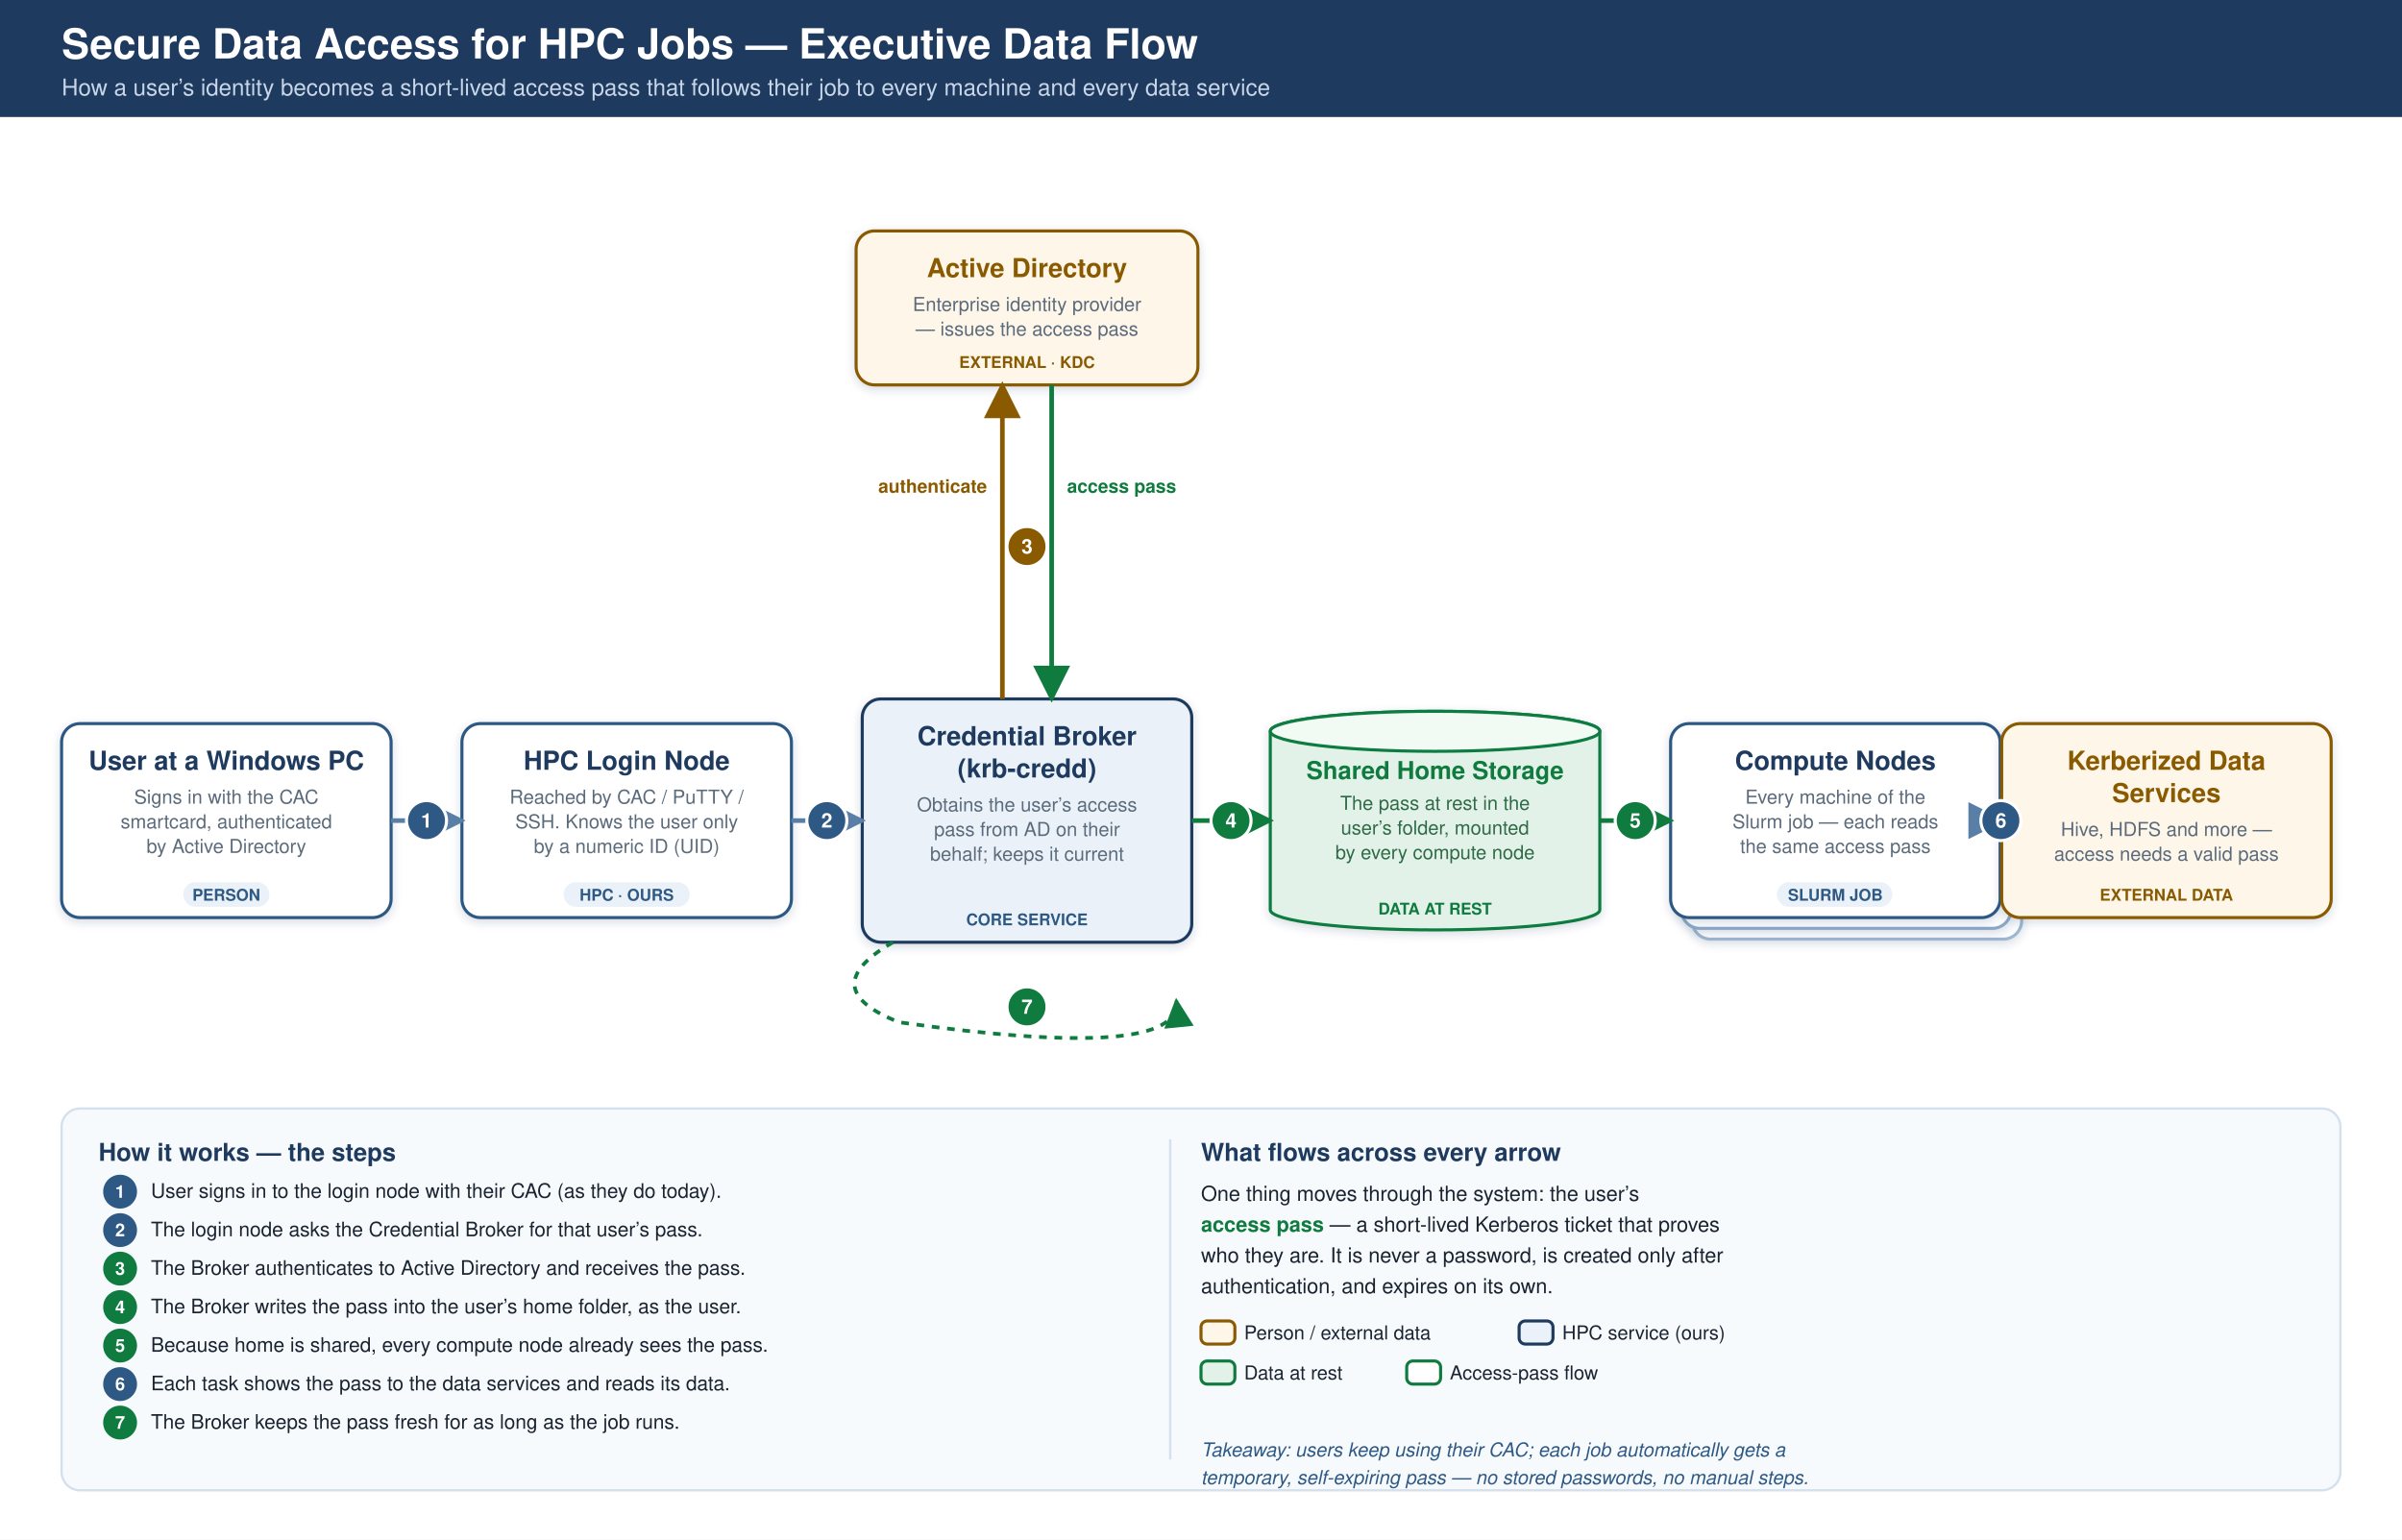
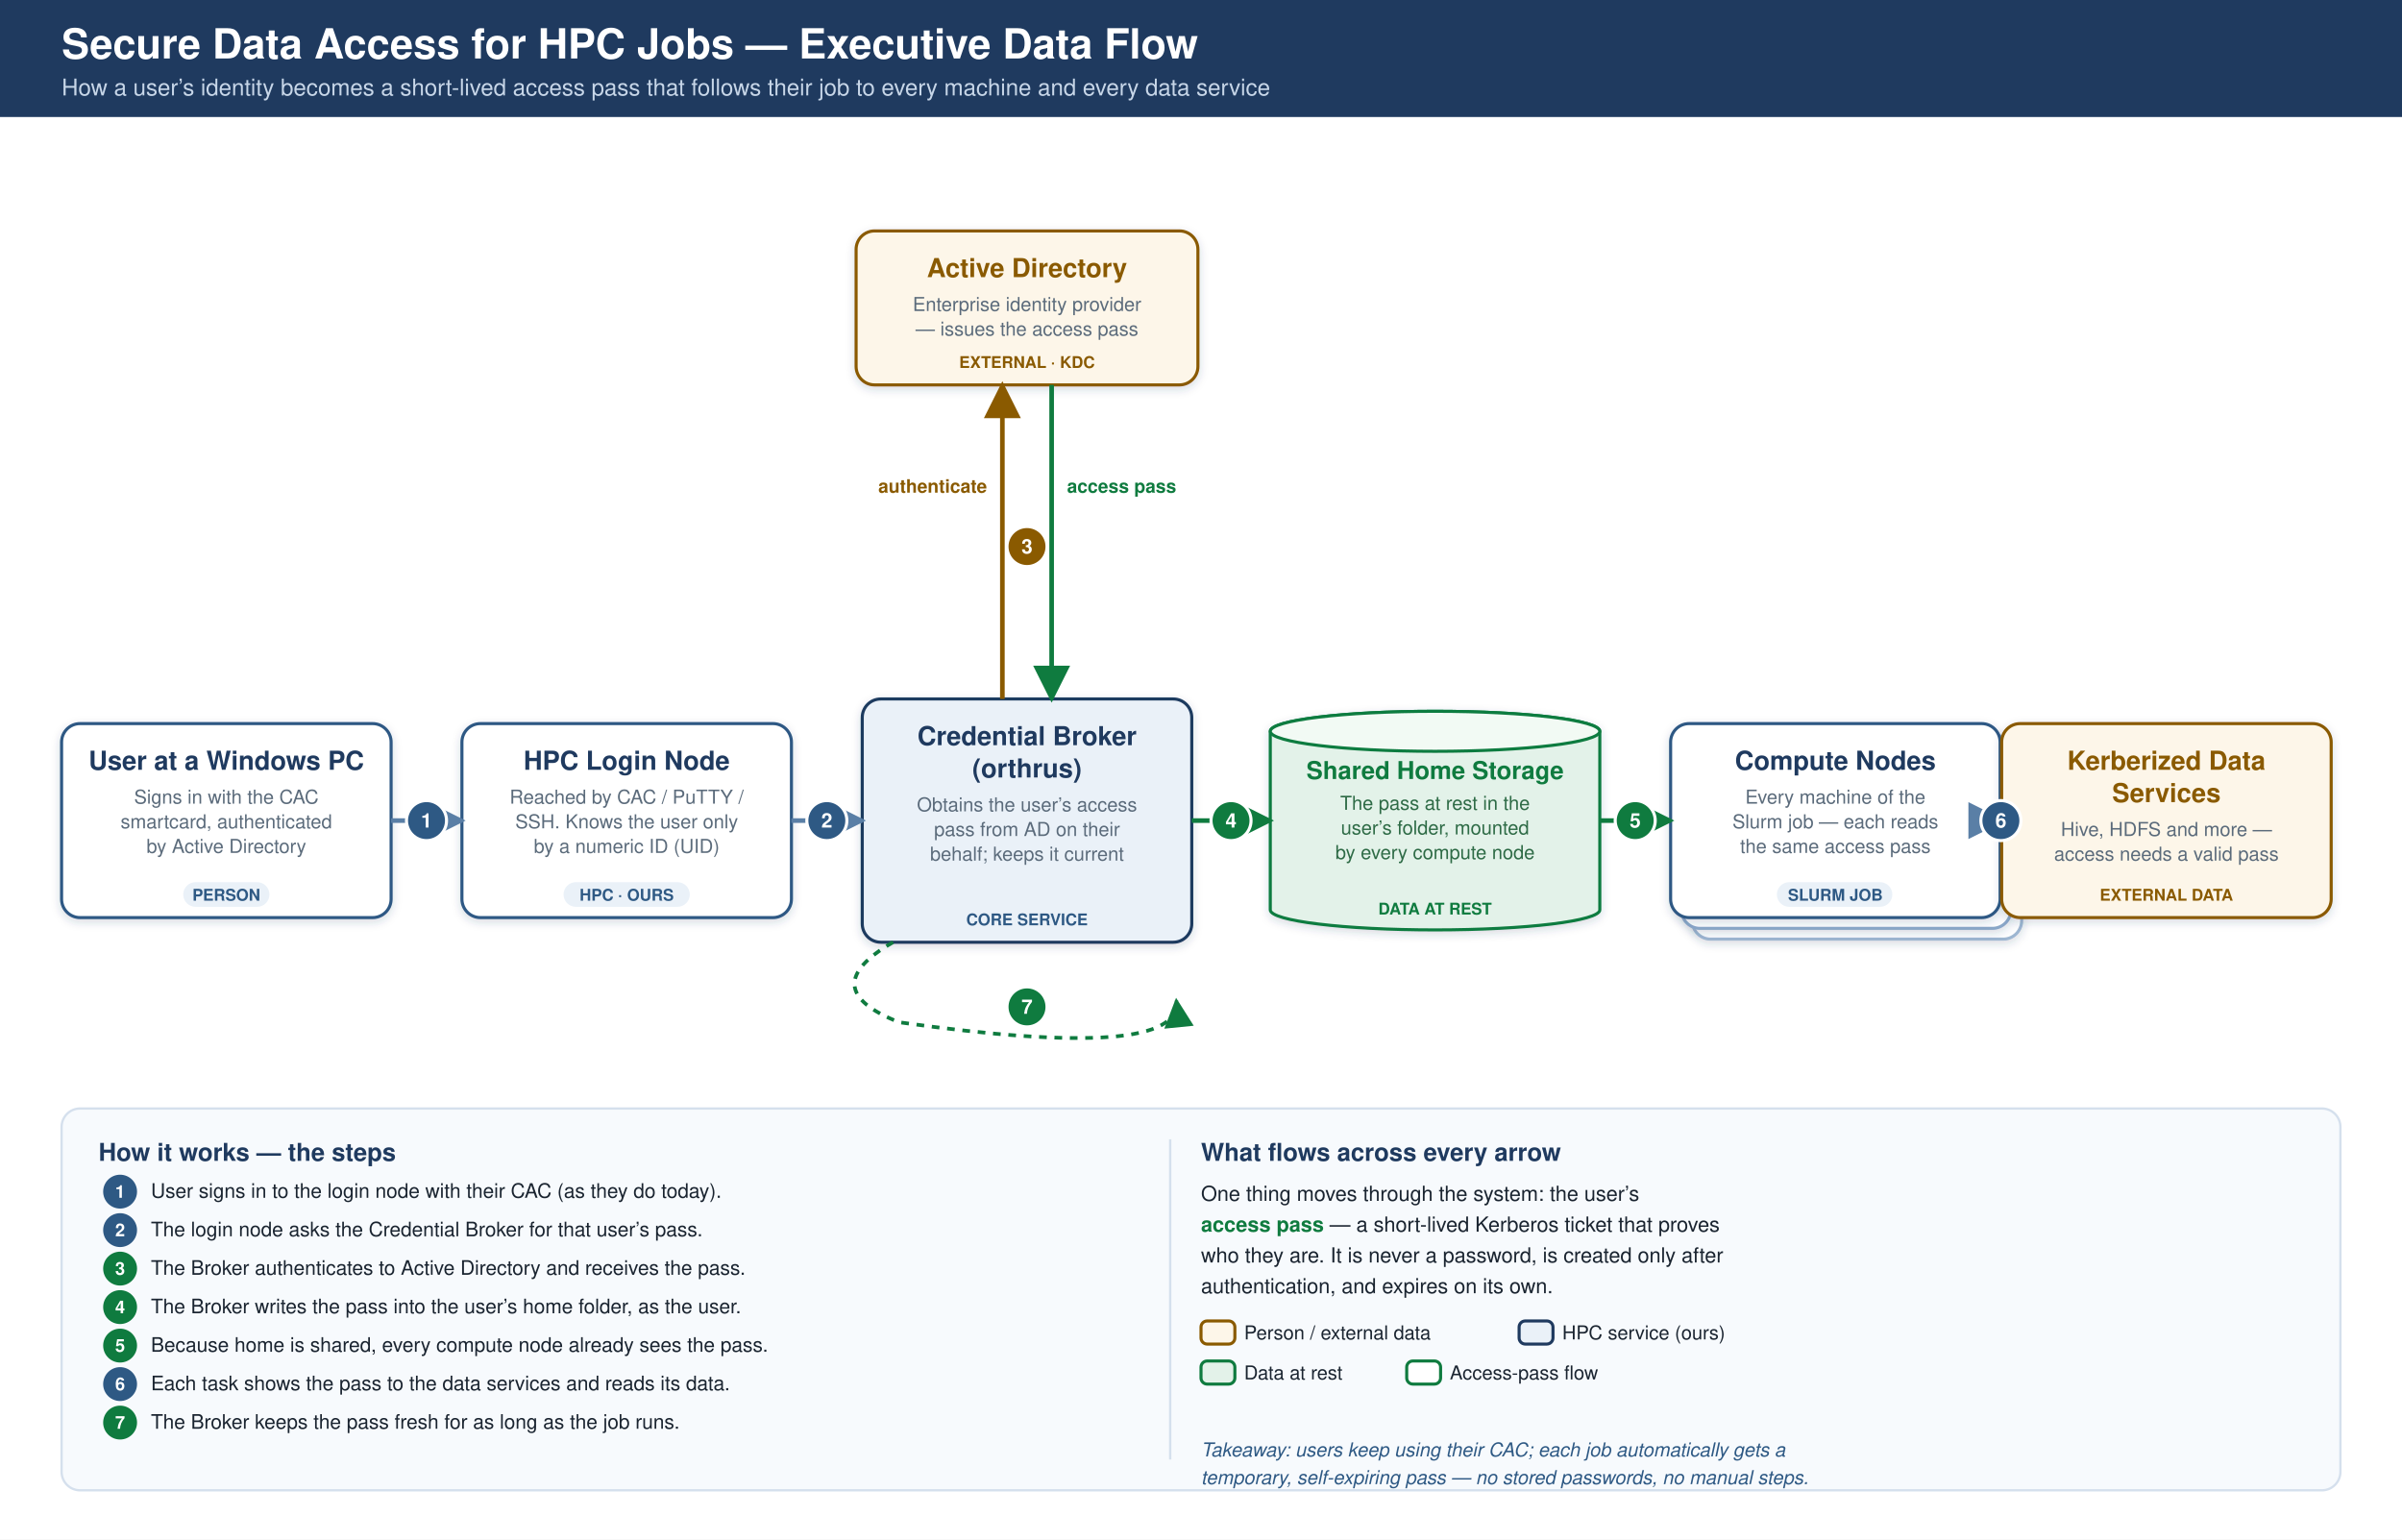
<svg xmlns="http://www.w3.org/2000/svg" width="1560" height="1000" viewBox="0 0 1560 1000" font-family="Segoe UI, Helvetica, Arial, sans-serif">
  <rect width="1560" height="1000" fill="#FFFFFF" />
  <defs>
    <filter id="sh" x="-20%" y="-20%" width="140%" height="140%">
      <feDropShadow dx="0" dy="2" stdDeviation="3" flood-color="#1F3A5F" flood-opacity="0.18" />
    </filter>
    <marker id="arr" viewBox="0 0 10 10" refX="9" refY="5" markerWidth="8" markerHeight="8" orient="auto-start-reverse">
      <path d="M0,0 L10,5 L0,10 z" fill="#5A7FA6" />
    </marker>
    <marker id="arrA" viewBox="0 0 10 10" refX="9" refY="5" markerWidth="8" markerHeight="8" orient="auto-start-reverse">
      <path d="M0,0 L10,5 L0,10 z" fill="#0F7B3F" />
    </marker>
    <marker id="arrT" viewBox="0 0 10 10" refX="9" refY="5" markerWidth="8" markerHeight="8" orient="auto-start-reverse">
      <path d="M0,0 L10,5 L0,10 z" fill="#8A5A00" />
    </marker>
  </defs>
  <rect x="0" y="0" width="1560" height="76" fill="#1F3A5F" />
  <text x="40" y="38" fill="#FFFFFF" font-size="27" font-weight="700">Secure Data Access for HPC Jobs — Executive Data Flow</text>
  <text x="40" y="62" fill="#C7D6E8" font-size="15">How a user’s identity becomes a short-lived access pass that follows their job to every machine and every data service</text>
  <g filter="url(#sh)">
    <rect x="556" y="150" width="222" height="100" rx="12" fill="#FDF6E9" stroke="#8A5A00" stroke-width="2" />
  </g>
  <text x="667.0" y="180" text-anchor="middle" fill="#8A5A00" font-size="17" font-weight="700">Active Directory</text>
  <text x="667.0" y="202" text-anchor="middle" fill="#5B6B7B" font-size="12.5">Enterprise identity provider</text>
  <text x="667.0" y="218" text-anchor="middle" fill="#5B6B7B" font-size="12.5">— issues the access pass</text>
  <rect x="613" y="227" width="108" height="16" rx="8" fill="#FDF6E9" />
  <text x="667.0" y="239" text-anchor="middle" fill="#8A5A00" font-size="10.5" font-weight="700">EXTERNAL · KDC</text>
  <g filter="url(#sh)">
    <rect x="40" y="470" width="214" height="126" rx="12" fill="#FFFFFF" stroke="#2E5984" stroke-width="2" />
  </g>
  <text x="147.0" y="500" text-anchor="middle" fill="#1F3A5F" font-size="17" font-weight="700">User at a Windows PC</text>
  <text x="147.0" y="522" text-anchor="middle" fill="#5B6B7B" font-size="12.5">Signs in with the CAC</text>
  <text x="147.0" y="538" text-anchor="middle" fill="#5B6B7B" font-size="12.5">smartcard, authenticated</text>
  <text x="147.0" y="554" text-anchor="middle" fill="#5B6B7B" font-size="12.5">by Active Directory</text>
  <rect x="119" y="573" width="56" height="16" rx="8" fill="#EAF1F8" />
  <text x="147.0" y="585" text-anchor="middle" fill="#2E5984" font-size="10.5" font-weight="700">PERSON</text>
  <g filter="url(#sh)">
    <rect x="300" y="470" width="214" height="126" rx="12" fill="#FFFFFF" stroke="#2E5984" stroke-width="2" />
  </g>
  <text x="407.0" y="500" text-anchor="middle" fill="#1F3A5F" font-size="17" font-weight="700">HPC Login Node</text>
  <text x="407.0" y="522" text-anchor="middle" fill="#5B6B7B" font-size="12.5">Reached by CAC / PuTTY /</text>
  <text x="407.0" y="538" text-anchor="middle" fill="#5B6B7B" font-size="12.5">SSH. Knows the user only</text>
  <text x="407.0" y="554" text-anchor="middle" fill="#5B6B7B" font-size="12.5">by a numeric ID (UID)</text>
  <rect x="366" y="573" width="82" height="16" rx="8" fill="#EAF1F8" />
  <text x="407.0" y="585" text-anchor="middle" fill="#2E5984" font-size="10.5" font-weight="700">HPC · OURS</text>
  <g filter="url(#sh)">
    <rect x="560" y="454" width="214" height="158" rx="12" fill="#EAF1F8" stroke="#1F3A5F" stroke-width="2" />
  </g>
  <text x="667.0" y="484" text-anchor="middle" fill="#1F3A5F" font-size="17" font-weight="700">Credential Broker</text>
-   <text x="667.0" y="505" text-anchor="middle" fill="#1F3A5F" font-size="17" font-weight="700">(krb-credd)</text>
+   <text x="667.0" y="505" text-anchor="middle" fill="#1F3A5F" font-size="17" font-weight="700">(orthrus)</text>
  <text x="667.0" y="527" text-anchor="middle" fill="#5B6B7B" font-size="12.5">Obtains the user’s access</text>
  <text x="667.0" y="543" text-anchor="middle" fill="#5B6B7B" font-size="12.5">pass from AD on their</text>
  <text x="667.0" y="559" text-anchor="middle" fill="#5B6B7B" font-size="12.5">behalf; keeps it current</text>
  <rect x="619" y="589" width="95" height="16" rx="8" fill="#EAF1F8" />
  <text x="667.0" y="601" text-anchor="middle" fill="#2E5984" font-size="10.5" font-weight="700">CORE SERVICE</text>
  <g filter="url(#sh)">
    <path d="M825,475 a107.0,13 0 0 1 214,0 v116 a107.0,13 0 0 1 -214,0 z" fill="#E3F2E9" stroke="#0F7B3F" stroke-width="2" />
    <ellipse cx="932.0" cy="475" rx="107.0" ry="13" fill="#F2FAF4" stroke="#0F7B3F" stroke-width="2" />
  </g>
  <text x="932.0" y="506" text-anchor="middle" fill="#0F7B3F" font-size="16" font-weight="700">Shared Home Storage</text>
  <text x="932.0" y="526" text-anchor="middle" fill="#2E6B46" font-size="12.5">The pass at rest in the</text>
  <text x="932.0" y="542" text-anchor="middle" fill="#2E6B46" font-size="12.5">user’s folder, mounted</text>
  <text x="932.0" y="558" text-anchor="middle" fill="#2E6B46" font-size="12.5">by every compute node</text>
  <rect x="880.0" y="582" width="104" height="16" rx="8" fill="#E3F2E9" />
  <text x="932.0" y="594" text-anchor="middle" fill="#0F7B3F" font-size="10.5" font-weight="700">DATA AT REST</text>
  <g filter="url(#sh)">
    <rect x="1099" y="484" width="214" height="126" rx="12" fill="#FDFEFF" stroke="#9DB6D1" stroke-width="2" />
  </g>
  <g filter="url(#sh)">
    <rect x="1092" y="477" width="214" height="126" rx="12" fill="#FDFEFF" stroke="#8AA7C8" stroke-width="2" />
  </g>
  <g filter="url(#sh)">
    <rect x="1085" y="470" width="214" height="126" rx="12" fill="#FFFFFF" stroke="#2E5984" stroke-width="2" />
  </g>
  <text x="1192.0" y="500" text-anchor="middle" fill="#1F3A5F" font-size="17" font-weight="700">Compute Nodes</text>
  <text x="1192.0" y="522" text-anchor="middle" fill="#5B6B7B" font-size="12.5">Every machine of the</text>
  <text x="1192.0" y="538" text-anchor="middle" fill="#5B6B7B" font-size="12.5">Slurm job — each reads</text>
  <text x="1192.0" y="554" text-anchor="middle" fill="#5B6B7B" font-size="12.5">the same access pass</text>
  <rect x="1154" y="573" width="75" height="16" rx="8" fill="#EAF1F8" />
  <text x="1192.0" y="585" text-anchor="middle" fill="#2E5984" font-size="10.5" font-weight="700">SLURM JOB</text>
  <g filter="url(#sh)">
    <rect x="1300" y="470" width="214" height="126" rx="12" fill="#FDF6E9" stroke="#8A5A00" stroke-width="2" />
  </g>
  <text x="1407.0" y="500" text-anchor="middle" fill="#8A5A00" font-size="17" font-weight="700">Kerberized Data</text>
  <text x="1407.0" y="521" text-anchor="middle" fill="#8A5A00" font-size="17" font-weight="700">Services</text>
  <text x="1407.0" y="543" text-anchor="middle" fill="#5B6B7B" font-size="12.5">Hive, HDFS and more —</text>
  <text x="1407.0" y="559" text-anchor="middle" fill="#5B6B7B" font-size="12.5">access needs a valid pass</text>
  <rect x="1356" y="573" width="102" height="16" rx="8" fill="#FDF6E9" />
  <text x="1407.0" y="585" text-anchor="middle" fill="#8A5A00" font-size="10.5" font-weight="700">EXTERNAL DATA</text>
  <path d="M254,533.0 L300,533.0" fill="none" stroke="#5A7FA6" stroke-width="3" marker-end="url(#arr)" />
  <circle cx="277.0" cy="533.0" r="13" fill="#2E5984" stroke="#fff" stroke-width="2" />
  <text x="277.0" y="537.5" text-anchor="middle" fill="#fff" font-size="13" font-weight="700">1</text>
  <path d="M514,533.0 L560,533.0" fill="none" stroke="#5A7FA6" stroke-width="3" marker-end="url(#arr)" />
  <circle cx="537.0" cy="533.0" r="13" fill="#2E5984" stroke="#fff" stroke-width="2" />
  <text x="537.0" y="537.5" text-anchor="middle" fill="#fff" font-size="13" font-weight="700">2</text>
  <path d="M651.0,454 L651.0,250" fill="none" stroke="#8A5A00" stroke-width="3" marker-end="url(#arrT)" />
  <path d="M683.0,250 L683.0,454" fill="none" stroke="#0F7B3F" stroke-width="3" marker-end="url(#arrA)" />
  <circle cx="667.0" cy="355" r="13" fill="#8A5A00" stroke="#fff" stroke-width="2" />
  <text x="667.0" y="359.5" text-anchor="middle" fill="#fff" font-size="13" font-weight="700">3</text>
  <text x="641.0" y="320" text-anchor="end" fill="#8A5A00" font-size="12" font-weight="600">authenticate</text>
  <text x="693.0" y="320" text-anchor="start" fill="#0F7B3F" font-size="12" font-weight="600">access pass</text>
  <path d="M774,533.0 L825,533.0" fill="none" stroke="#0F7B3F" stroke-width="3" marker-end="url(#arrA)" />
  <circle cx="799.5" cy="533.0" r="13" fill="#0F7B3F" stroke="#fff" stroke-width="2" />
  <text x="799.5" y="537.5" text-anchor="middle" fill="#fff" font-size="13" font-weight="700">4</text>
  <path d="M1039,533.0 L1085,533.0" fill="none" stroke="#0F7B3F" stroke-width="3" marker-end="url(#arrA)" />
  <circle cx="1062.0" cy="533.0" r="13" fill="#0F7B3F" stroke="#fff" stroke-width="2" />
  <text x="1062.0" y="537.5" text-anchor="middle" fill="#fff" font-size="13" font-weight="700">5</text>
  <path d="M1299,533.0 L1300,533.0" fill="none" stroke="#5A7FA6" stroke-width="3" marker-end="url(#arr)" />
  <circle cx="1299.5" cy="533.0" r="13" fill="#2E5984" stroke="#fff" stroke-width="2" />
  <text x="1299.5" y="537.5" text-anchor="middle" fill="#fff" font-size="13" font-weight="700">6</text>
  <path d="M580,612 q-52,30 4,52 q 184,26 180,-14" fill="none" stroke="#0F7B3F" stroke-width="2.4" stroke-dasharray="5 5" marker-end="url(#arrA)" />
  <circle cx="667.0" cy="654" r="13" fill="#0F7B3F" stroke="#fff" stroke-width="2" />
  <text x="667.0" y="658.5" text-anchor="middle" fill="#fff" font-size="13" font-weight="700">7</text>
  <rect x="40" y="720" width="1480" height="248" rx="12" fill="#F7FAFD" stroke="#D5E0ED" stroke-width="1.5" />
  <text x="64" y="754" fill="#1F3A5F" font-size="16" font-weight="700">How it works — the steps</text>
  <circle cx="78" cy="774" r="11" fill="#2E5984" />
  <text x="78" y="778" text-anchor="middle" fill="#fff" font-size="11.5" font-weight="700">1</text>
  <text x="98" y="778" fill="#1A2430" font-size="13">User signs in to the login node with their CAC (as they do today).</text>
  <circle cx="78" cy="799" r="11" fill="#2E5984" />
  <text x="78" y="803" text-anchor="middle" fill="#fff" font-size="11.5" font-weight="700">2</text>
  <text x="98" y="803" fill="#1A2430" font-size="13">The login node asks the Credential Broker for that user’s pass.</text>
  <circle cx="78" cy="824" r="11" fill="#0F7B3F" />
  <text x="78" y="828" text-anchor="middle" fill="#fff" font-size="11.5" font-weight="700">3</text>
  <text x="98" y="828" fill="#1A2430" font-size="13">The Broker authenticates to Active Directory and receives the pass.</text>
  <circle cx="78" cy="849" r="11" fill="#0F7B3F" />
  <text x="78" y="853" text-anchor="middle" fill="#fff" font-size="11.5" font-weight="700">4</text>
  <text x="98" y="853" fill="#1A2430" font-size="13">The Broker writes the pass into the user’s home folder, as the user.</text>
  <circle cx="78" cy="874" r="11" fill="#0F7B3F" />
  <text x="78" y="878" text-anchor="middle" fill="#fff" font-size="11.5" font-weight="700">5</text>
  <text x="98" y="878" fill="#1A2430" font-size="13">Because home is shared, every compute node already sees the pass.</text>
  <circle cx="78" cy="899" r="11" fill="#2E5984" />
  <text x="78" y="903" text-anchor="middle" fill="#fff" font-size="11.5" font-weight="700">6</text>
  <text x="98" y="903" fill="#1A2430" font-size="13">Each task shows the pass to the data services and reads its data.</text>
  <circle cx="78" cy="924" r="11" fill="#0F7B3F" />
  <text x="78" y="928" text-anchor="middle" fill="#fff" font-size="11.5" font-weight="700">7</text>
  <text x="98" y="928" fill="#1A2430" font-size="13">The Broker keeps the pass fresh for as long as the job runs.</text>
  <line x1="760" y1="740" x2="760" y2="948" stroke="#D5E0ED" stroke-width="1.5" />
  <text x="780" y="754" fill="#1F3A5F" font-size="16" font-weight="700">What flows across every arrow</text>
  <text x="780" y="780" fill="#1A2430" font-size="13.5">One thing moves through the system: the user’s</text>
  <text x="780" y="800" fill="#1A2430" font-size="13.5">
    <tspan font-weight="700" fill="#0F7B3F">access pass</tspan> — a short-lived Kerberos ticket that proves</text>
  <text x="780" y="820" fill="#1A2430" font-size="13.5">who they are. It is never a password, is created only after</text>
  <text x="780" y="840" fill="#1A2430" font-size="13.5">authentication, and expires on its own.</text>
  <rect x="780" y="858" width="22" height="15" rx="4" fill="#FDF6E9" stroke="#8A5A00" stroke-width="2" />
  <text x="808" y="870" fill="#1A2430" font-size="12.5">Person / external data</text>
  <rect x="986.6" y="858" width="22" height="15" rx="4" fill="#EAF1F8" stroke="#1F3A5F" stroke-width="2" />
  <text x="1014.6" y="870" fill="#1A2430" font-size="12.5">HPC service (ours)</text>
  <rect x="780" y="884" width="22" height="15" rx="4" fill="#E3F2E9" stroke="#0F7B3F" stroke-width="2" />
  <text x="808" y="896" fill="#1A2430" font-size="12.5">Data at rest</text>
  <rect x="913.6" y="884" width="22" height="15" rx="4" fill="#FFFFFF" stroke="#0F7B3F" stroke-width="2" />
  <text x="941.6" y="896" fill="#1A2430" font-size="12.5">Access-pass flow</text>
  <text x="780" y="946" fill="#2E5984" font-size="12.5" font-style="italic">Takeaway: users keep using their CAC; each job automatically gets a</text>
  <text x="780" y="964" fill="#2E5984" font-size="12.5" font-style="italic" dy="0">temporary, self-expiring pass — no stored passwords, no manual steps.</text>
</svg>
